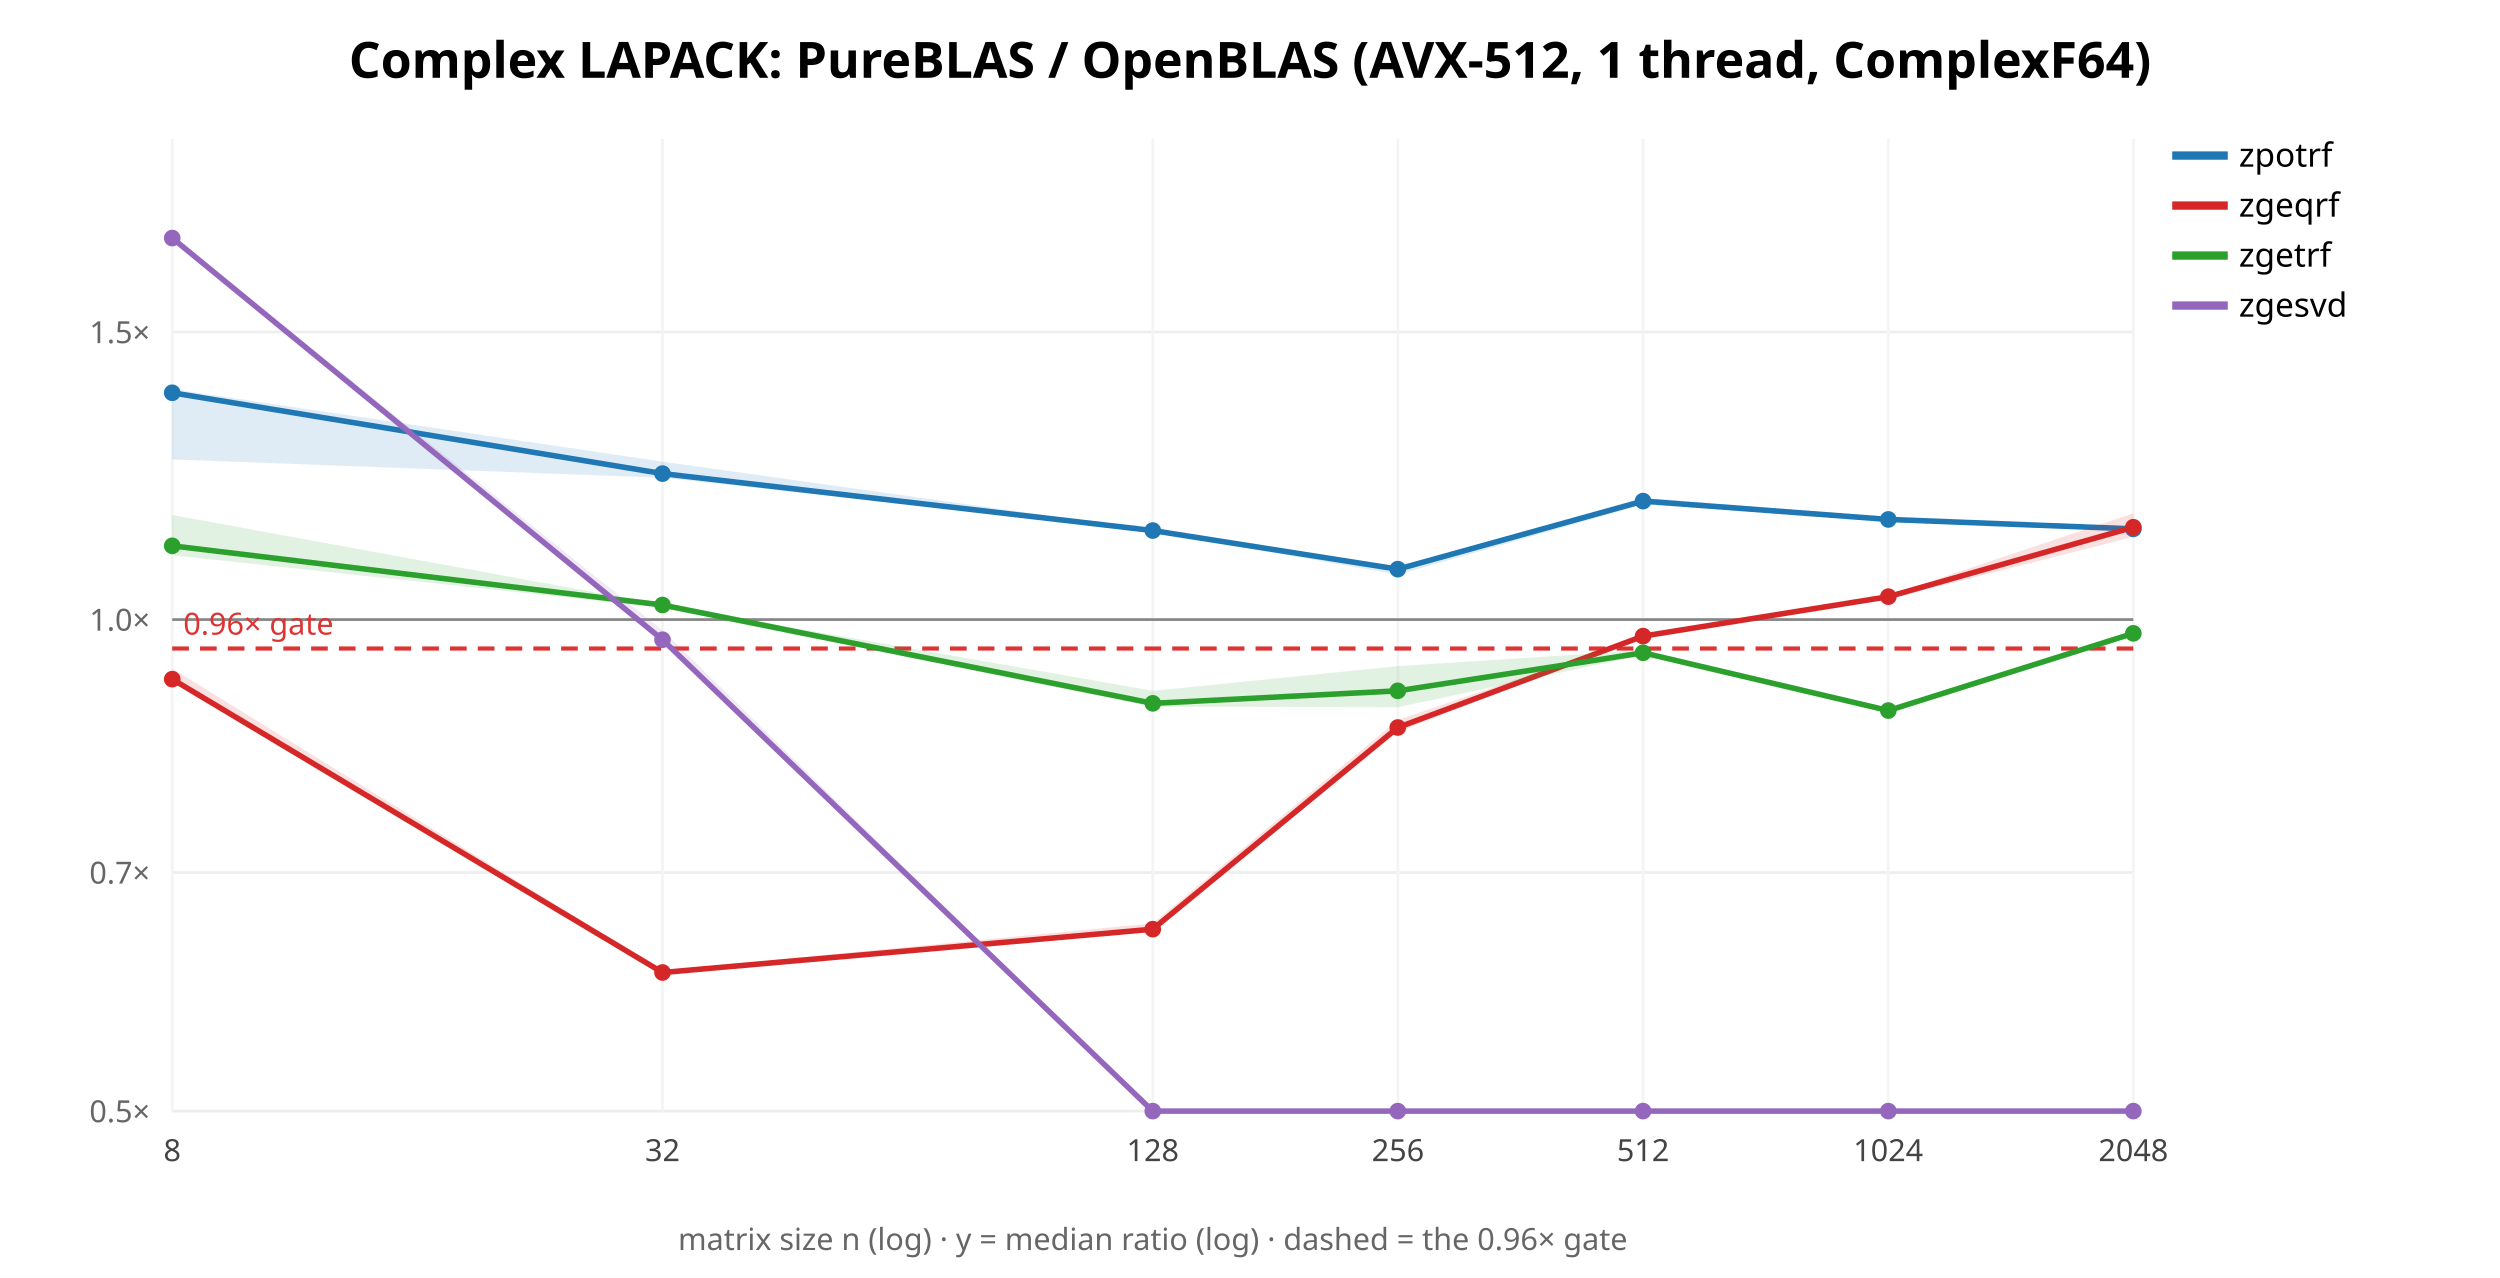
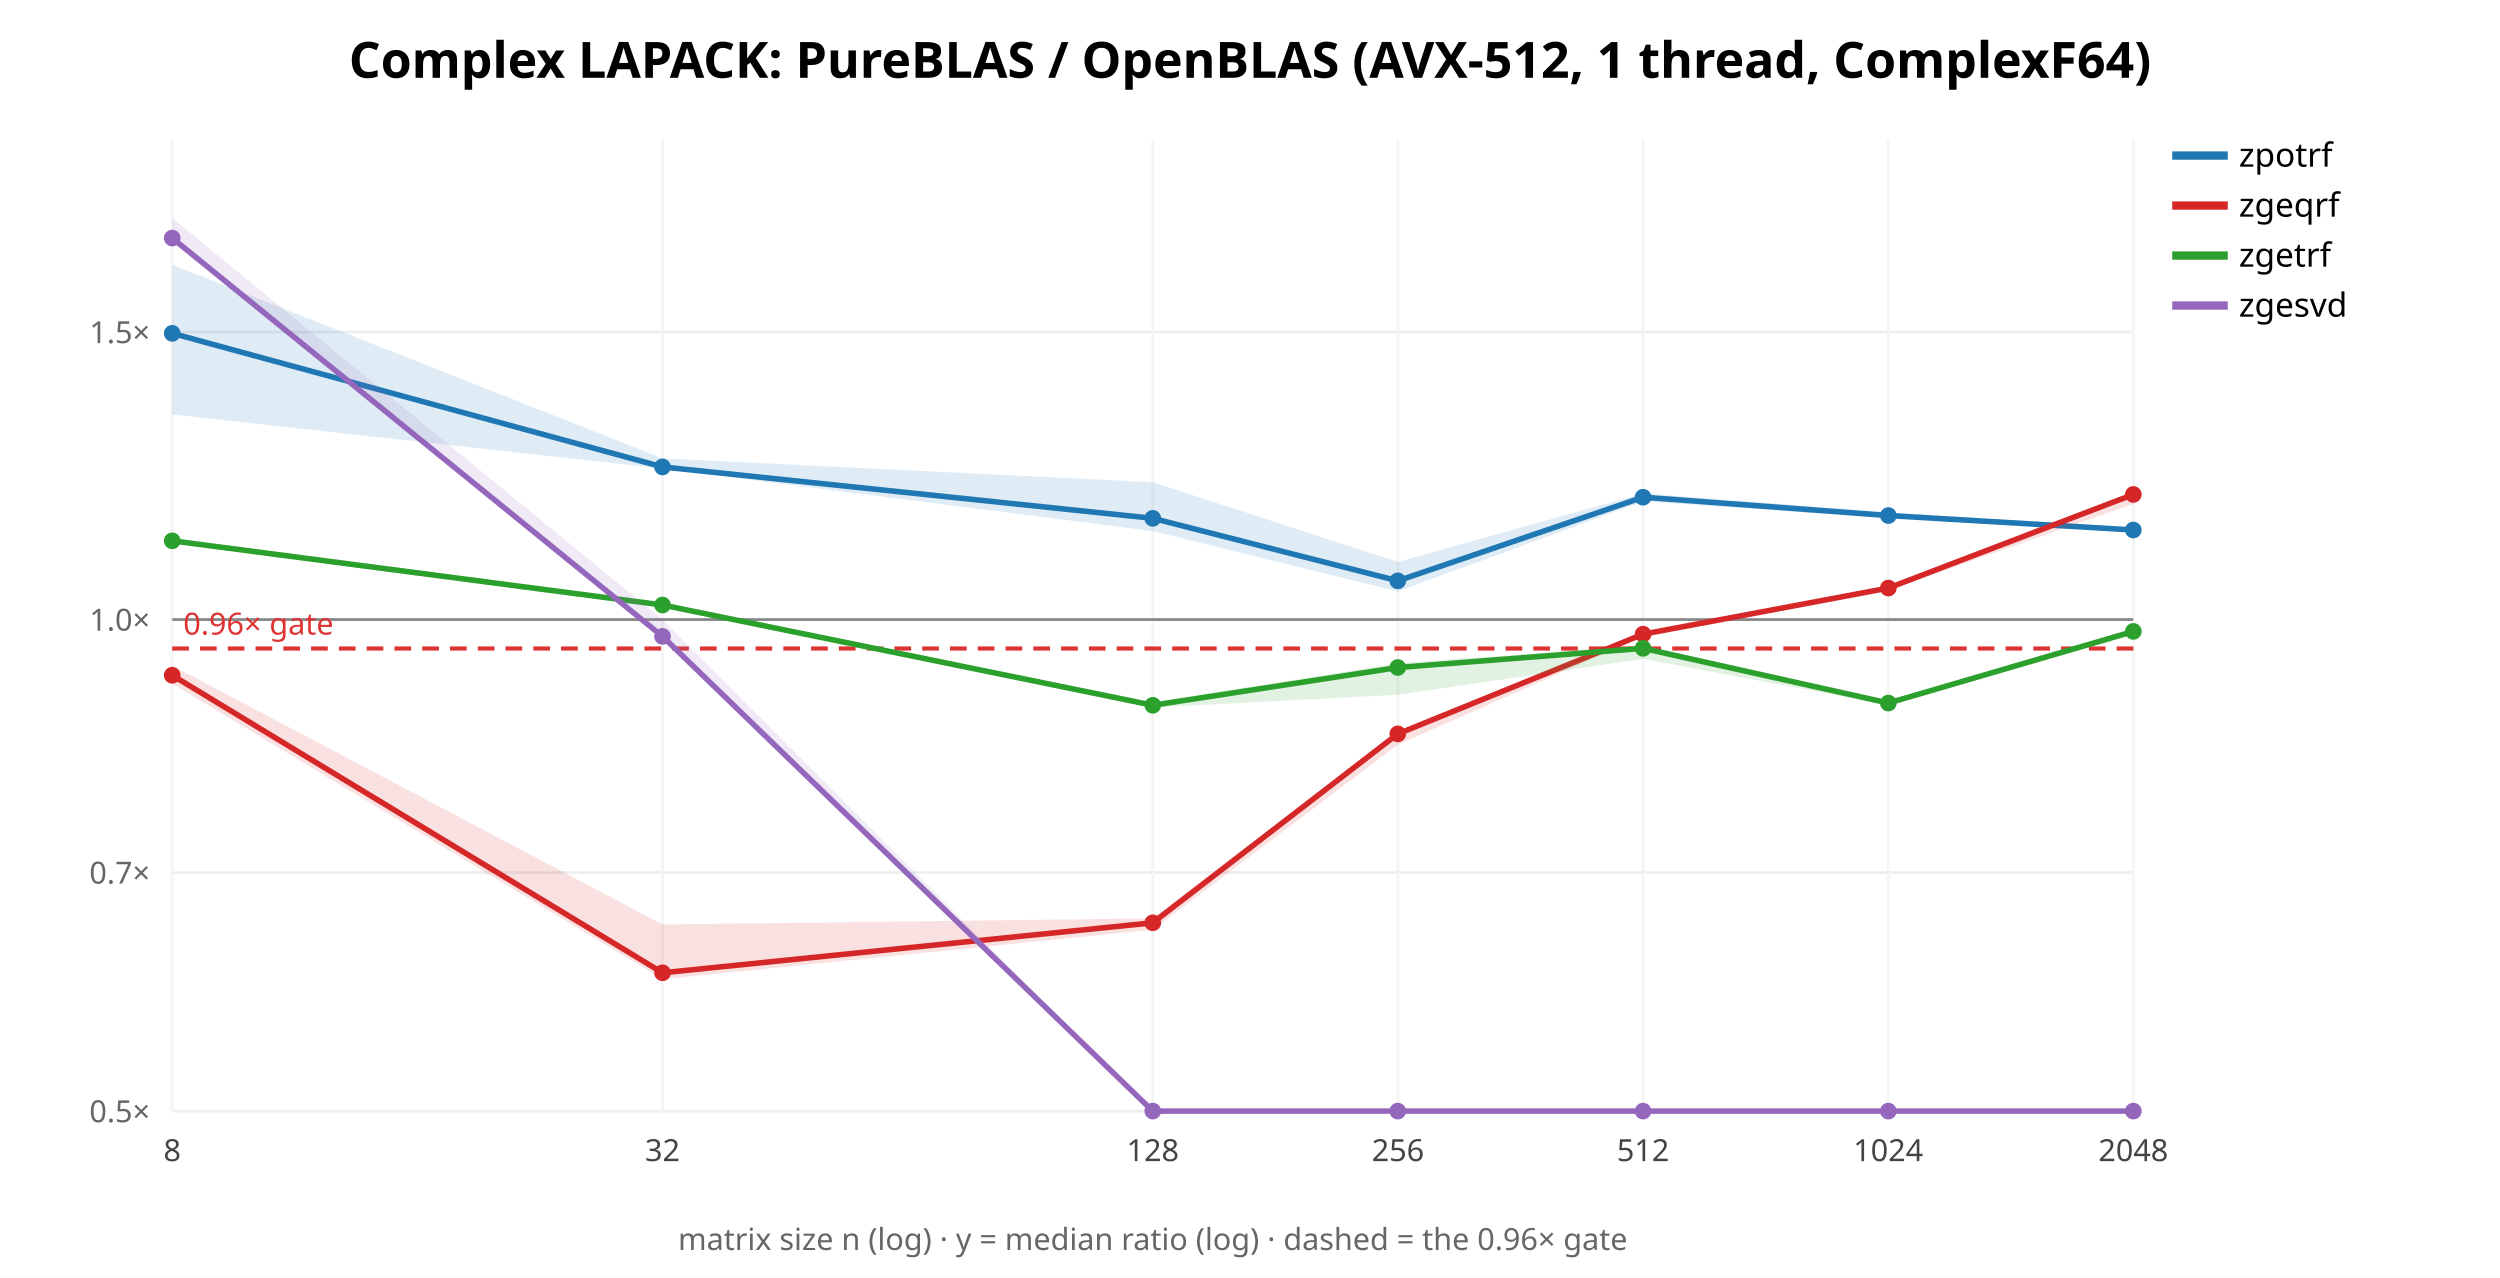
<svg xmlns="http://www.w3.org/2000/svg" width="900" height="460" font-family="sans-serif">
  <rect width="900" height="460" fill="white" />
  <text x="450.0" y="28" text-anchor="middle" font-size="18" font-weight="bold">Complex LAPACK: PureBLAS / OpenBLAS (AVX-512, 1 thread, ComplexF64)</text>
  <line x1="62" y1="400.0" x2="768" y2="400.0" stroke="#eee" />
  <text x="54" y="404.0" text-anchor="end" font-size="11" fill="#666">0.5×</text>
-   <line x1="62" y1="314.103" x2="768" y2="314.103" stroke="#eee" />
-   <text x="54" y="318.103" text-anchor="end" font-size="11" fill="#666">0.7×</text>
-   <line x1="62" y1="223.048" x2="768" y2="223.048" stroke="#eee" />
-   <text x="54" y="227.048" text-anchor="end" font-size="11" fill="#666">1.0×</text>
-   <line x1="62" y1="119.537" x2="768" y2="119.537" stroke="#eee" />
-   <text x="54" y="123.537" text-anchor="end" font-size="11" fill="#666">1.5×</text>
+   <line x1="62" y1="314.099" x2="768" y2="314.099" stroke="#eee" />
+   <text x="54" y="318.099" text-anchor="end" font-size="11" fill="#666">0.7×</text>
+   <line x1="62" y1="223.041" x2="768" y2="223.041" stroke="#eee" />
+   <text x="54" y="227.041" text-anchor="end" font-size="11" fill="#666">1.0×</text>
+   <line x1="62" y1="119.527" x2="768" y2="119.527" stroke="#eee" />
+   <text x="54" y="123.527" text-anchor="end" font-size="11" fill="#666">1.5×</text>
  <line x1="62.0" y1="50" x2="62.0" y2="400" stroke="#f4f4f4" />
  <text x="62.0" y="418" text-anchor="middle" font-size="11" fill="#444">8</text>
  <line x1="238.5" y1="50" x2="238.5" y2="400" stroke="#f4f4f4" />
  <text x="238.5" y="418" text-anchor="middle" font-size="11" fill="#444">32</text>
  <line x1="415.0" y1="50" x2="415.0" y2="400" stroke="#f4f4f4" />
  <text x="415.0" y="418" text-anchor="middle" font-size="11" fill="#444">128</text>
  <line x1="503.25" y1="50" x2="503.25" y2="400" stroke="#f4f4f4" />
  <text x="503.25" y="418" text-anchor="middle" font-size="11" fill="#444">256</text>
  <line x1="591.5" y1="50" x2="591.5" y2="400" stroke="#f4f4f4" />
  <text x="591.5" y="418" text-anchor="middle" font-size="11" fill="#444">512</text>
  <line x1="679.75" y1="50" x2="679.75" y2="400" stroke="#f4f4f4" />
  <text x="679.75" y="418" text-anchor="middle" font-size="11" fill="#444">1024</text>
  <line x1="768.0" y1="50" x2="768.0" y2="400" stroke="#f4f4f4" />
  <text x="768.0" y="418" text-anchor="middle" font-size="11" fill="#444">2048</text>
-   <line x1="62" y1="223.048" x2="768" y2="223.048" stroke="#888" />
-   <line x1="62" y1="233.469" x2="768" y2="233.469" stroke="#d33" stroke-width="1.5" stroke-dasharray="6 4" />
-   <text x="66" y="228.469" font-size="11" fill="#d33">0.96× gate</text>
-   <polygon points="62.0,140.1 238.5,166.2 415.0,190.9 503.2,204.2 591.5,179.1 679.8,186.3 768.0,190.0 768.0,190.9 679.8,187.4 591.5,181.6 503.2,206.9 415.0,191.2 238.5,172.0 62.0,165.4" fill="#1f77b4" opacity="0.14" stroke="none" />
-   <polyline points="62.0,141.4 238.5,170.5 415.0,191.0 503.2,204.9 591.5,180.4 679.8,187.0 768.0,190.4" fill="none" stroke="#1f77b4" stroke-width="2" />
-   <circle cx="62.0" cy="141.4" r="3" fill="#1f77b4" />
-   <circle cx="238.5" cy="170.5" r="3" fill="#1f77b4" />
-   <circle cx="415.0" cy="191.0" r="3" fill="#1f77b4" />
-   <circle cx="503.2" cy="204.9" r="3" fill="#1f77b4" />
-   <circle cx="591.5" cy="180.4" r="3" fill="#1f77b4" />
-   <circle cx="679.8" cy="187.0" r="3" fill="#1f77b4" />
-   <circle cx="768.0" cy="190.4" r="3" fill="#1f77b4" />
+   <line x1="62" y1="223.041" x2="768" y2="223.041" stroke="#888" />
+   <line x1="62" y1="233.463" x2="768" y2="233.463" stroke="#d33" stroke-width="1.5" stroke-dasharray="6 4" />
+   <text x="66" y="228.463" font-size="11" fill="#d33">0.96× gate</text>
+   <polygon points="62.0,95.3 238.5,165.0 415.0,173.6 503.2,202.3 591.5,177.6 679.8,184.4 768.0,190.4 768.0,190.9 679.8,186.5 591.5,180.5 503.2,212.9 415.0,191.2 238.5,168.7 62.0,149.2" fill="#1f77b4" opacity="0.14" stroke="none" />
+   <polyline points="62.0,120.0 238.5,168.1 415.0,186.6 503.2,209.1 591.5,179.0 679.8,185.6 768.0,190.8" fill="none" stroke="#1f77b4" stroke-width="2" />
+   <circle cx="62.0" cy="120.0" r="3" fill="#1f77b4" />
+   <circle cx="238.5" cy="168.1" r="3" fill="#1f77b4" />
+   <circle cx="415.0" cy="186.6" r="3" fill="#1f77b4" />
+   <circle cx="503.2" cy="209.1" r="3" fill="#1f77b4" />
+   <circle cx="591.5" cy="179.0" r="3" fill="#1f77b4" />
+   <circle cx="679.8" cy="185.6" r="3" fill="#1f77b4" />
+   <circle cx="768.0" cy="190.8" r="3" fill="#1f77b4" />
  <line x1="782" y1="56" x2="802" y2="56" stroke="#1f77b4" stroke-width="3" />
  <text x="806" y="60" font-size="12">zpotrf</text>
-   <polygon points="62.0,240.7 238.5,349.4 415.0,332.4 503.2,259.2 591.5,228.9 679.8,214.3 768.0,184.8 768.0,193.3 679.8,215.7 591.5,229.4 503.2,263.5 415.0,335.3 238.5,350.4 62.0,244.8" fill="#d62728" opacity="0.14" stroke="none" />
-   <polyline points="62.0,244.5 238.5,350.1 415.0,334.5 503.2,261.9 591.5,229.0 679.8,214.8 768.0,189.8" fill="none" stroke="#d62728" stroke-width="2" />
-   <circle cx="62.0" cy="244.5" r="3" fill="#d62728" />
-   <circle cx="238.5" cy="350.1" r="3" fill="#d62728" />
-   <circle cx="415.0" cy="334.5" r="3" fill="#d62728" />
-   <circle cx="503.2" cy="261.9" r="3" fill="#d62728" />
-   <circle cx="591.5" cy="229.0" r="3" fill="#d62728" />
-   <circle cx="679.8" cy="214.8" r="3" fill="#d62728" />
-   <circle cx="768.0" cy="189.8" r="3" fill="#d62728" />
+   <polygon points="62.0,239.6 238.5,332.8 415.0,330.6 503.2,263.2 591.5,228.0 679.8,211.3 768.0,177.6 768.0,181.4 679.8,212.4 591.5,229.1 503.2,268.1 415.0,334.7 238.5,352.5 62.0,246.1" fill="#d62728" opacity="0.14" stroke="none" />
+   <polyline points="62.0,243.1 238.5,350.2 415.0,332.2 503.2,264.2 591.5,228.3 679.8,211.7 768.0,178.0" fill="none" stroke="#d62728" stroke-width="2" />
+   <circle cx="62.0" cy="243.1" r="3" fill="#d62728" />
+   <circle cx="238.5" cy="350.2" r="3" fill="#d62728" />
+   <circle cx="415.0" cy="332.2" r="3" fill="#d62728" />
+   <circle cx="503.2" cy="264.2" r="3" fill="#d62728" />
+   <circle cx="591.5" cy="228.3" r="3" fill="#d62728" />
+   <circle cx="679.8" cy="211.7" r="3" fill="#d62728" />
+   <circle cx="768.0" cy="178.0" r="3" fill="#d62728" />
  <line x1="782" y1="74" x2="802" y2="74" stroke="#d62728" stroke-width="3" />
  <text x="806" y="78" font-size="12">zgeqrf</text>
-   <polygon points="62.0,185.4 238.5,217.7 415.0,248.7 503.2,239.8 591.5,234.1 679.8,255.6 768.0,227.6 768.0,228.2 679.8,255.9 591.5,235.8 503.2,254.6 415.0,254.4 238.5,218.8 62.0,199.9" fill="#2ca02c" opacity="0.14" stroke="none" />
-   <polyline points="62.0,196.5 238.5,217.8 415.0,253.2 503.2,248.7 591.5,235.0 679.8,255.8 768.0,228.0" fill="none" stroke="#2ca02c" stroke-width="2" />
-   <circle cx="62.0" cy="196.5" r="3" fill="#2ca02c" />
+   <polygon points="62.0,193.8 238.5,217.5 415.0,252.8 503.2,238.8 591.5,232.3 679.8,252.5 768.0,226.5 768.0,228.6 679.8,253.8 591.5,237.2 503.2,250.1 415.0,254.7 238.5,218.8 62.0,195.6" fill="#2ca02c" opacity="0.14" stroke="none" />
+   <polyline points="62.0,194.7 238.5,217.8 415.0,253.9 503.2,240.3 591.5,233.4 679.8,253.1 768.0,227.3" fill="none" stroke="#2ca02c" stroke-width="2" />
+   <circle cx="62.0" cy="194.7" r="3" fill="#2ca02c" />
  <circle cx="238.5" cy="217.8" r="3" fill="#2ca02c" />
-   <circle cx="415.0" cy="253.2" r="3" fill="#2ca02c" />
-   <circle cx="503.2" cy="248.7" r="3" fill="#2ca02c" />
-   <circle cx="591.5" cy="235.0" r="3" fill="#2ca02c" />
-   <circle cx="679.8" cy="255.8" r="3" fill="#2ca02c" />
-   <circle cx="768.0" cy="228.0" r="3" fill="#2ca02c" />
+   <circle cx="415.0" cy="253.9" r="3" fill="#2ca02c" />
+   <circle cx="503.2" cy="240.3" r="3" fill="#2ca02c" />
+   <circle cx="591.5" cy="233.4" r="3" fill="#2ca02c" />
+   <circle cx="679.8" cy="253.1" r="3" fill="#2ca02c" />
+   <circle cx="768.0" cy="227.3" r="3" fill="#2ca02c" />
  <line x1="782" y1="92" x2="802" y2="92" stroke="#2ca02c" stroke-width="3" />
  <text x="806" y="96" font-size="12">zgetrf</text>
-   <polygon points="62.0,85.2 238.5,226.9 415.0,400.0 503.2,400.0 591.5,400.0 679.8,400.0 768.0,400.0 768.0,400.0 679.8,400.0 591.5,400.0 503.2,400.0 415.0,400.0 238.5,231.4 62.0,86.2" fill="#9467bd" opacity="0.14" stroke="none" />
-   <polyline points="62.0,85.7 238.5,230.3 415.0,400.0 503.2,400.0 591.5,400.0 679.8,400.0 768.0,400.0" fill="none" stroke="#9467bd" stroke-width="2" />
+   <polygon points="62.0,78.5 238.5,223.1 415.0,400.0 503.2,400.0 591.5,400.0 679.8,400.0 768.0,400.0 768.0,400.0 679.8,400.0 591.5,400.0 503.2,400.0 415.0,400.0 238.5,229.6 62.0,87.2" fill="#9467bd" opacity="0.14" stroke="none" />
+   <polyline points="62.0,85.7 238.5,229.1 415.0,400.0 503.2,400.0 591.5,400.0 679.8,400.0 768.0,400.0" fill="none" stroke="#9467bd" stroke-width="2" />
  <circle cx="62.0" cy="85.7" r="3" fill="#9467bd" />
-   <circle cx="238.5" cy="230.3" r="3" fill="#9467bd" />
+   <circle cx="238.5" cy="229.1" r="3" fill="#9467bd" />
  <circle cx="415.0" cy="400.0" r="3" fill="#9467bd" />
  <circle cx="503.2" cy="400.0" r="3" fill="#9467bd" />
  <circle cx="591.5" cy="400.0" r="3" fill="#9467bd" />
  <circle cx="679.8" cy="400.0" r="3" fill="#9467bd" />
  <circle cx="768.0" cy="400.0" r="3" fill="#9467bd" />
  <line x1="782" y1="110" x2="802" y2="110" stroke="#9467bd" stroke-width="3" />
  <text x="806" y="114" font-size="12">zgesvd</text>
  <text x="415.0" y="450" text-anchor="middle" font-size="11" fill="#666">matrix size n (log) · y = median ratio (log) · dashed = the 0.96× gate</text>
</svg>
